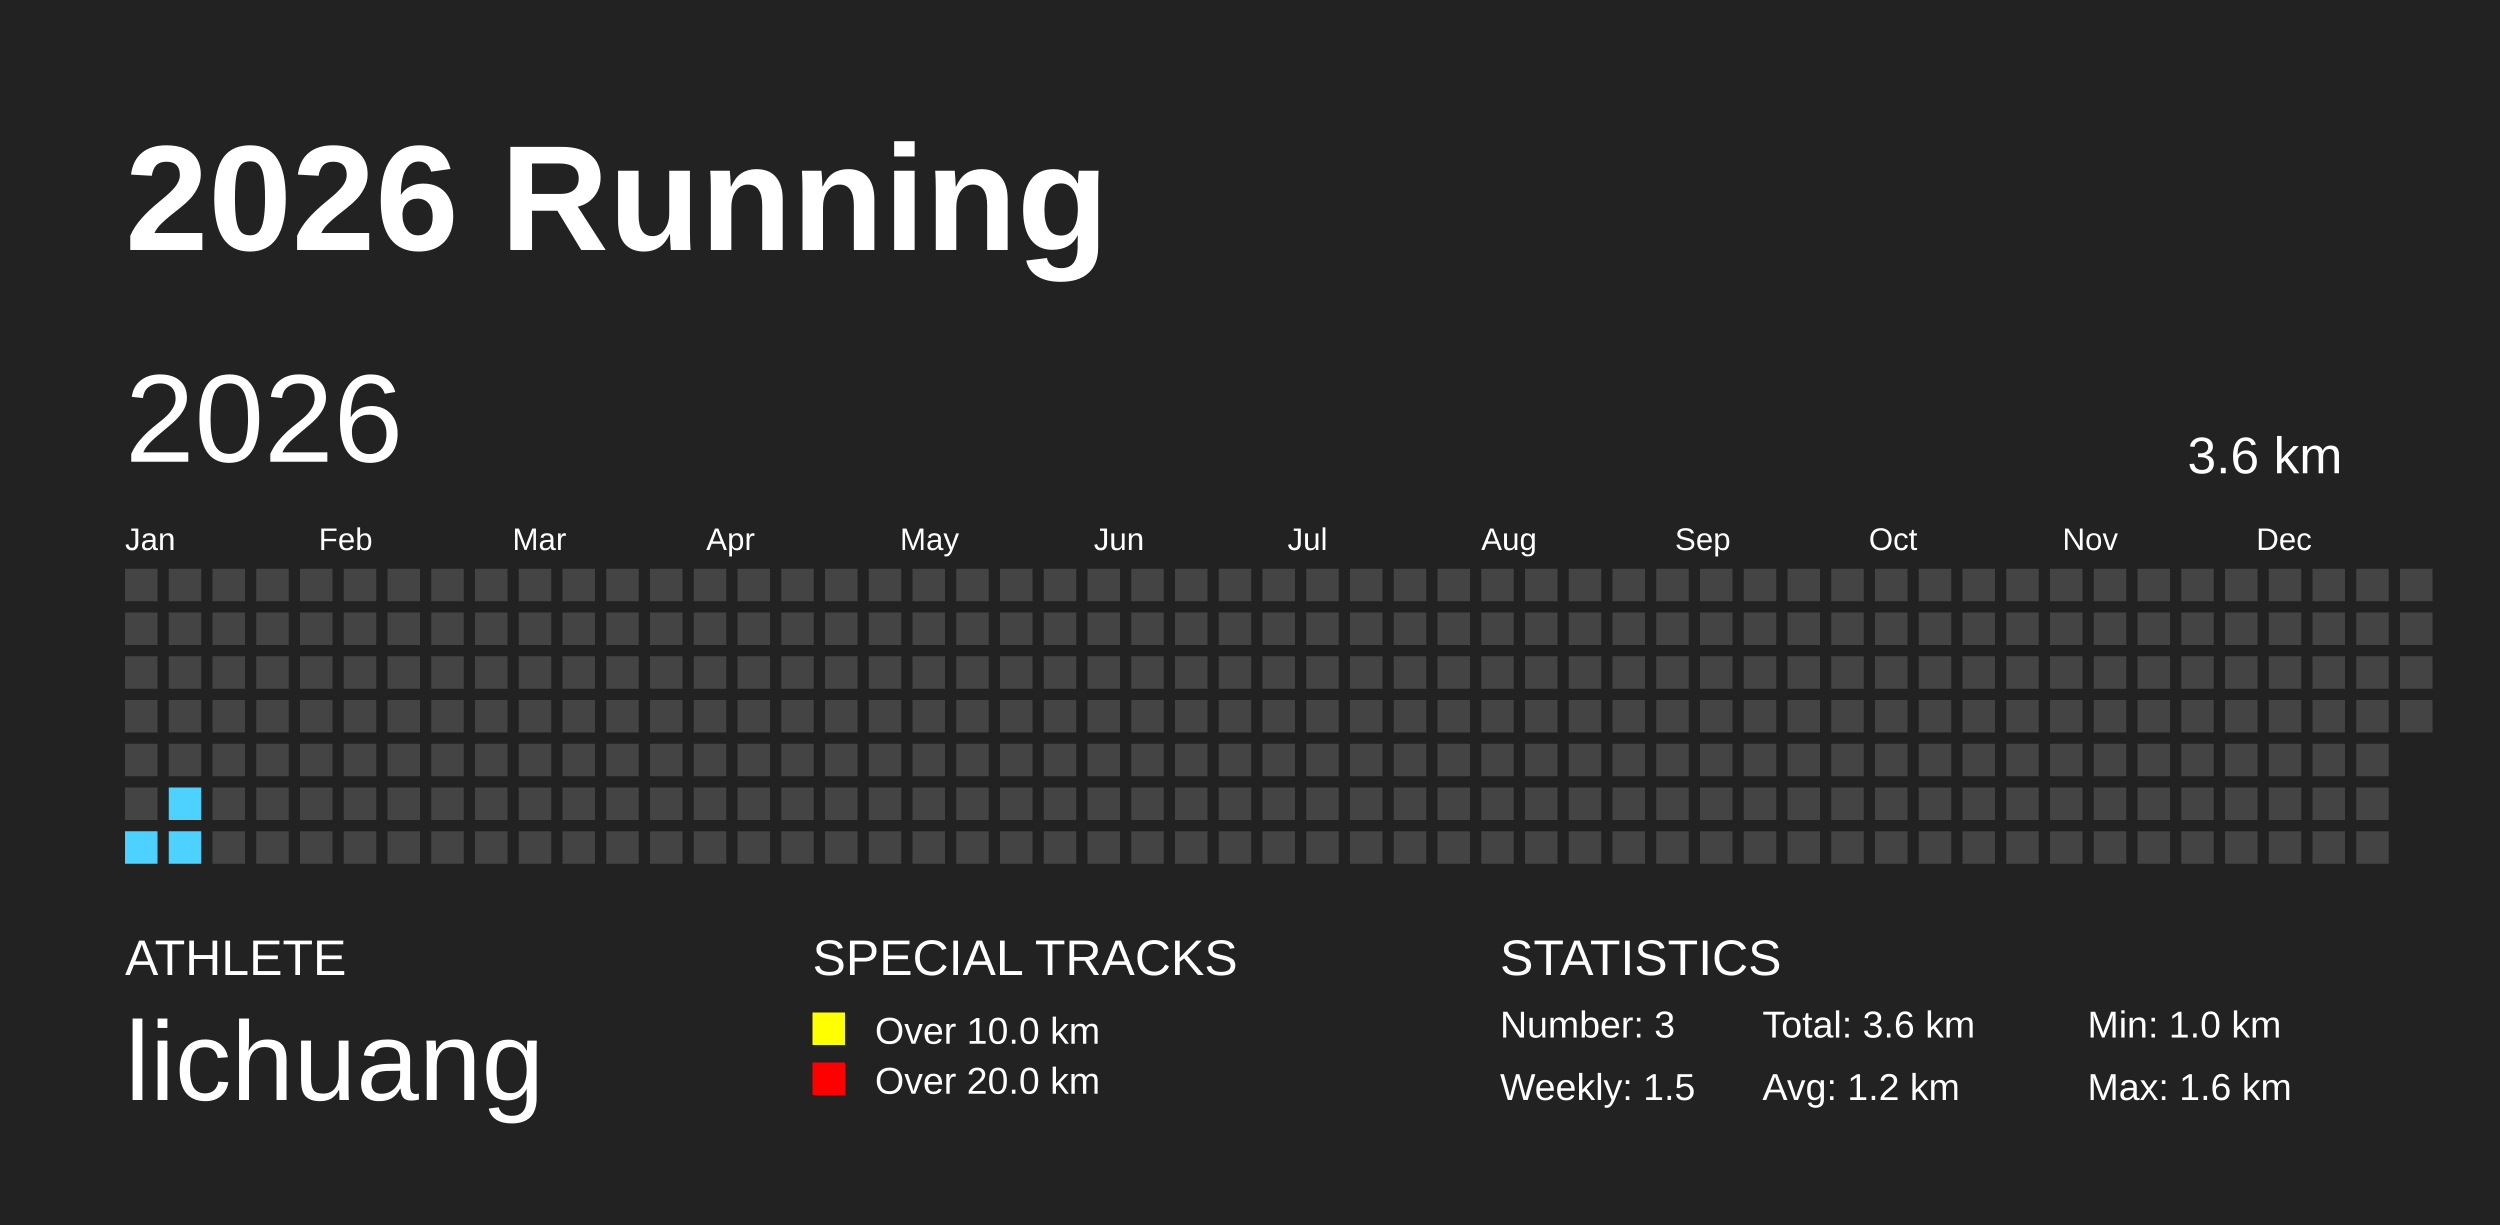
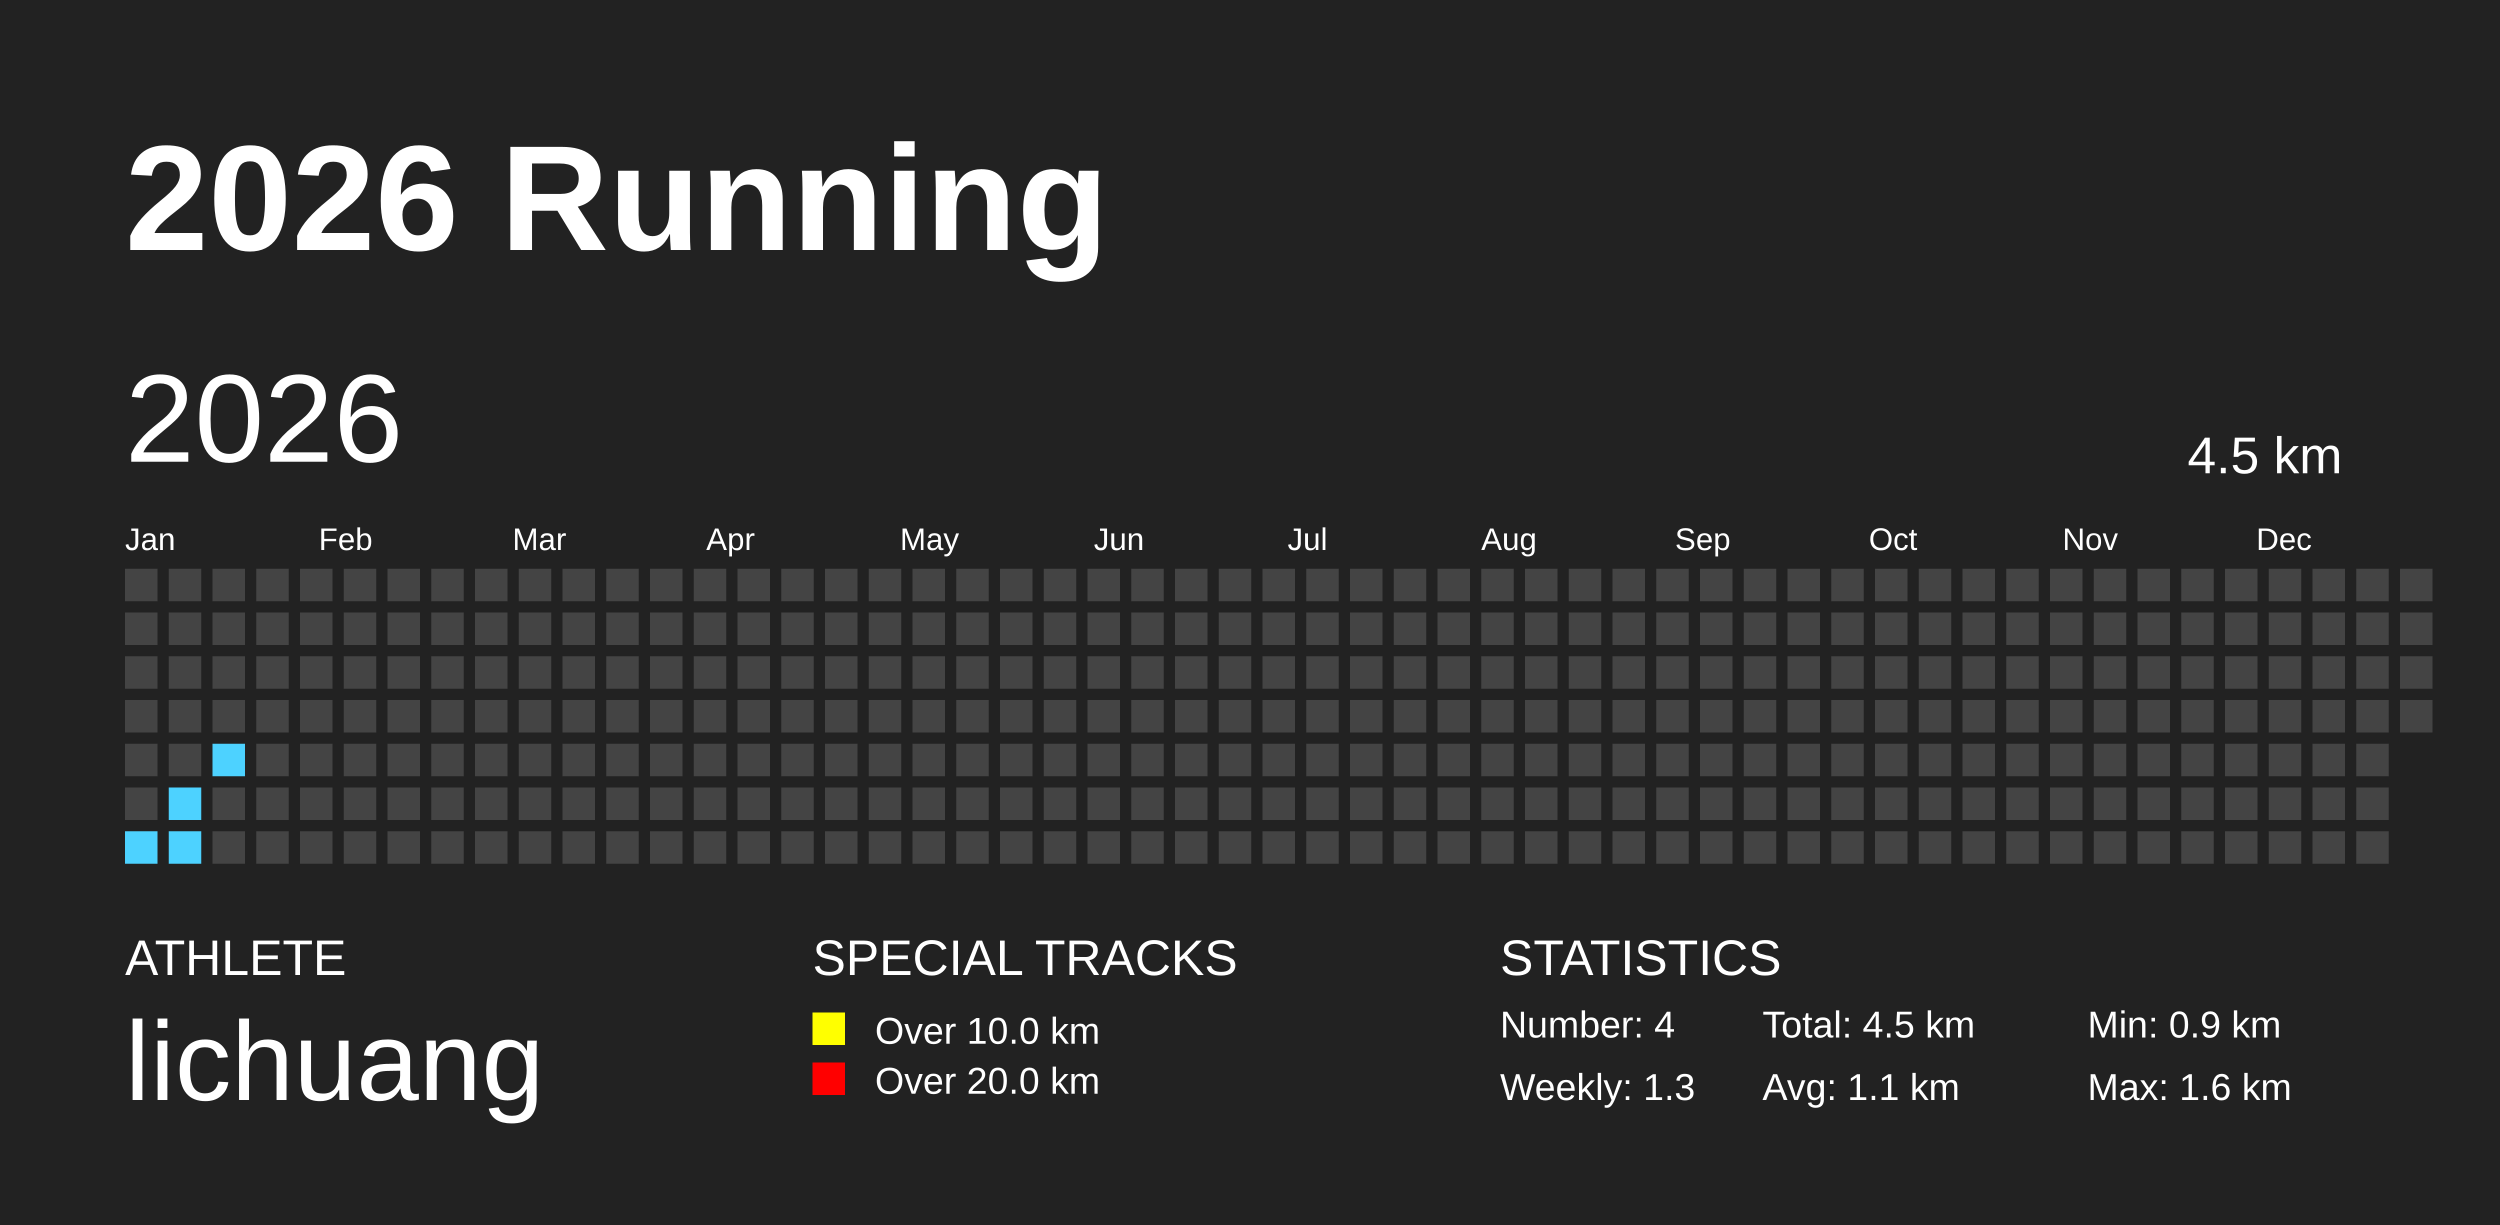
<svg xmlns="http://www.w3.org/2000/svg" baseProfile="full" height="98mm" version="1.1" viewBox="0,0,200,98" width="200mm">
  <defs />
  <rect fill="#222222" height="98" width="200" x="0" y="0" />
  <text fill="#FFFFFF" style="font-size:12px; font-family:Arial; font-weight:bold;" x="10" y="20">2026 Running</text>
  <text fill="#FFFFFF" style="font-size:4px; font-family:Arial" x="10" y="78">ATHLETE</text>
  <text fill="#FFFFFF" style="font-size:9px; font-family:Arial" x="10" y="88">lichuang</text>
  <text fill="#FFFFFF" style="font-size:4px; font-family:Arial" x="65" y="78">SPECIAL TRACKS</text>
  <rect fill="yellow" height="2.6" width="2.6" x="65" y="81" />
  <text fill="#FFFFFF" style="font-size:3px; font-family:Arial" x="70" y="83.5">Over 10.0 km</text>
  <rect fill="red" height="2.6" width="2.6" x="65" y="85" />
  <text fill="#FFFFFF" style="font-size:3px; font-family:Arial" x="70" y="87.5">Over 20.0 km</text>
  <text fill="#FFFFFF" style="font-size:4px; font-family:Arial" x="120" y="78">STATISTICS</text>
-   <text fill="#FFFFFF" style="font-size:3px; font-family:Arial" x="120" y="83">Number: 3</text>
-   <text fill="#FFFFFF" style="font-size:3px; font-family:Arial" x="120" y="88">Weekly: 1.5</text>
-   <text fill="#FFFFFF" style="font-size:3px; font-family:Arial" x="141" y="83">Total: 3.6 km</text>
-   <text fill="#FFFFFF" style="font-size:3px; font-family:Arial" x="141" y="88">Avg: 1.2 km</text>
-   <text fill="#FFFFFF" style="font-size:3px; font-family:Arial" x="167" y="83">Min: 1.0 km</text>
+   <text fill="#FFFFFF" style="font-size:3px; font-family:Arial" x="120" y="83">Number: 4</text>
+   <text fill="#FFFFFF" style="font-size:3px; font-family:Arial" x="120" y="88">Weekly: 1.3</text>
+   <text fill="#FFFFFF" style="font-size:3px; font-family:Arial" x="141" y="83">Total: 4.5 km</text>
+   <text fill="#FFFFFF" style="font-size:3px; font-family:Arial" x="141" y="88">Avg: 1.1 km</text>
+   <text fill="#FFFFFF" style="font-size:3px; font-family:Arial" x="167" y="83">Min: 0.9 km</text>
  <text fill="#FFFFFF" style="font-size:3px; font-family:Arial" x="167" y="88">Max: 1.6 km</text>
  <text dominant-baseline="hanging" fill="#FFFFFF" style="font-size:10.0px; font-family:Arial;" x="10" y="30">2026</text>
-   <text dominant-baseline="hanging" fill="#FFFFFF" style="font-size:4.125px; font-family:Arial;" x="175" y="35">3.6 km</text>
+   <text dominant-baseline="hanging" fill="#FFFFFF" style="font-size:4.125px; font-family:Arial;" x="175" y="35">4.5 km</text>
  <text fill="#FFFFFF" style="font-size:2.5px; font-family:Arial" x="10.0" y="44">Jan</text>
  <text fill="#FFFFFF" style="font-size:2.5px; font-family:Arial" x="25.5" y="44">Feb</text>
  <text fill="#FFFFFF" style="font-size:2.5px; font-family:Arial" x="41.0" y="44">Mar</text>
  <text fill="#FFFFFF" style="font-size:2.5px; font-family:Arial" x="56.5" y="44">Apr</text>
  <text fill="#FFFFFF" style="font-size:2.5px; font-family:Arial" x="72.0" y="44">May</text>
  <text fill="#FFFFFF" style="font-size:2.5px; font-family:Arial" x="87.5" y="44">Jun</text>
  <text fill="#FFFFFF" style="font-size:2.5px; font-family:Arial" x="103.0" y="44">Jul</text>
  <text fill="#FFFFFF" style="font-size:2.5px; font-family:Arial" x="118.5" y="44">Aug</text>
  <text fill="#FFFFFF" style="font-size:2.5px; font-family:Arial" x="134.0" y="44">Sep</text>
  <text fill="#FFFFFF" style="font-size:2.5px; font-family:Arial" x="149.5" y="44">Oct</text>
  <text fill="#FFFFFF" style="font-size:2.5px; font-family:Arial" x="165.0" y="44">Nov</text>
  <text fill="#FFFFFF" style="font-size:2.5px; font-family:Arial" x="180.5" y="44">Dec</text>
  <rect fill="#444444" height="2.6" width="2.6" x="10.0" y="45.5" />
  <rect fill="#444444" height="2.6" width="2.6" x="10.0" y="49.0" />
  <rect fill="#444444" height="2.6" width="2.6" x="10.0" y="52.5" />
  <rect fill="#444444" height="2.6" width="2.6" x="10.0" y="56.0" />
  <rect fill="#444444" height="2.6" width="2.6" x="10.0" y="59.5" />
  <rect fill="#444444" height="2.6" width="2.6" x="10.0" y="63.0" />
  <rect fill="#4dd2ff" height="2.6" width="2.6" x="10.0" y="66.5" />
  <rect fill="#444444" height="2.6" width="2.6" x="13.5" y="45.5" />
  <rect fill="#444444" height="2.6" width="2.6" x="13.5" y="49.0" />
  <rect fill="#444444" height="2.6" width="2.6" x="13.5" y="52.5" />
  <rect fill="#444444" height="2.6" width="2.6" x="13.5" y="56.0" />
  <rect fill="#444444" height="2.6" width="2.6" x="13.5" y="59.5" />
  <rect fill="#4dd2ff" height="2.6" width="2.6" x="13.5" y="63.0" />
  <rect fill="#4dd2ff" height="2.6" width="2.6" x="13.5" y="66.5" />
  <rect fill="#444444" height="2.6" width="2.6" x="17.0" y="45.5" />
  <rect fill="#444444" height="2.6" width="2.6" x="17.0" y="49.0" />
  <rect fill="#444444" height="2.6" width="2.6" x="17.0" y="52.5" />
  <rect fill="#444444" height="2.6" width="2.6" x="17.0" y="56.0" />
-   <rect fill="#444444" height="2.6" width="2.6" x="17.0" y="59.5" />
+   <rect fill="#4dd2ff" height="2.6" width="2.6" x="17.0" y="59.5" />
  <rect fill="#444444" height="2.6" width="2.6" x="17.0" y="63.0" />
  <rect fill="#444444" height="2.6" width="2.6" x="17.0" y="66.5" />
  <rect fill="#444444" height="2.6" width="2.6" x="20.5" y="45.5" />
  <rect fill="#444444" height="2.6" width="2.6" x="20.5" y="49.0" />
  <rect fill="#444444" height="2.6" width="2.6" x="20.5" y="52.5" />
  <rect fill="#444444" height="2.6" width="2.6" x="20.5" y="56.0" />
  <rect fill="#444444" height="2.6" width="2.6" x="20.5" y="59.5" />
  <rect fill="#444444" height="2.6" width="2.6" x="20.5" y="63.0" />
  <rect fill="#444444" height="2.6" width="2.6" x="20.5" y="66.5" />
  <rect fill="#444444" height="2.6" width="2.6" x="24.0" y="45.5" />
  <rect fill="#444444" height="2.6" width="2.6" x="24.0" y="49.0" />
  <rect fill="#444444" height="2.6" width="2.6" x="24.0" y="52.5" />
  <rect fill="#444444" height="2.6" width="2.6" x="24.0" y="56.0" />
  <rect fill="#444444" height="2.6" width="2.6" x="24.0" y="59.5" />
  <rect fill="#444444" height="2.6" width="2.6" x="24.0" y="63.0" />
  <rect fill="#444444" height="2.6" width="2.6" x="24.0" y="66.5" />
  <rect fill="#444444" height="2.6" width="2.6" x="27.5" y="45.5" />
  <rect fill="#444444" height="2.6" width="2.6" x="27.5" y="49.0" />
  <rect fill="#444444" height="2.6" width="2.6" x="27.5" y="52.5" />
  <rect fill="#444444" height="2.6" width="2.6" x="27.5" y="56.0" />
  <rect fill="#444444" height="2.6" width="2.6" x="27.5" y="59.5" />
  <rect fill="#444444" height="2.6" width="2.6" x="27.5" y="63.0" />
  <rect fill="#444444" height="2.6" width="2.6" x="27.5" y="66.5" />
  <rect fill="#444444" height="2.6" width="2.6" x="31.0" y="45.5" />
  <rect fill="#444444" height="2.6" width="2.6" x="31.0" y="49.0" />
  <rect fill="#444444" height="2.6" width="2.6" x="31.0" y="52.5" />
  <rect fill="#444444" height="2.6" width="2.6" x="31.0" y="56.0" />
  <rect fill="#444444" height="2.6" width="2.6" x="31.0" y="59.5" />
  <rect fill="#444444" height="2.6" width="2.6" x="31.0" y="63.0" />
  <rect fill="#444444" height="2.6" width="2.6" x="31.0" y="66.5" />
  <rect fill="#444444" height="2.6" width="2.6" x="34.5" y="45.5" />
  <rect fill="#444444" height="2.6" width="2.6" x="34.5" y="49.0" />
  <rect fill="#444444" height="2.6" width="2.6" x="34.5" y="52.5" />
  <rect fill="#444444" height="2.6" width="2.6" x="34.5" y="56.0" />
  <rect fill="#444444" height="2.6" width="2.6" x="34.5" y="59.5" />
  <rect fill="#444444" height="2.6" width="2.6" x="34.5" y="63.0" />
  <rect fill="#444444" height="2.6" width="2.6" x="34.5" y="66.5" />
  <rect fill="#444444" height="2.6" width="2.6" x="38.0" y="45.5" />
  <rect fill="#444444" height="2.6" width="2.6" x="38.0" y="49.0" />
  <rect fill="#444444" height="2.6" width="2.6" x="38.0" y="52.5" />
  <rect fill="#444444" height="2.6" width="2.6" x="38.0" y="56.0" />
  <rect fill="#444444" height="2.6" width="2.6" x="38.0" y="59.5" />
  <rect fill="#444444" height="2.6" width="2.6" x="38.0" y="63.0" />
  <rect fill="#444444" height="2.6" width="2.6" x="38.0" y="66.5" />
  <rect fill="#444444" height="2.6" width="2.6" x="41.5" y="45.5" />
  <rect fill="#444444" height="2.6" width="2.6" x="41.5" y="49.0" />
  <rect fill="#444444" height="2.6" width="2.6" x="41.5" y="52.5" />
  <rect fill="#444444" height="2.6" width="2.6" x="41.5" y="56.0" />
  <rect fill="#444444" height="2.6" width="2.6" x="41.5" y="59.5" />
  <rect fill="#444444" height="2.6" width="2.6" x="41.5" y="63.0" />
  <rect fill="#444444" height="2.6" width="2.6" x="41.5" y="66.5" />
  <rect fill="#444444" height="2.6" width="2.6" x="45.0" y="45.5" />
  <rect fill="#444444" height="2.6" width="2.6" x="45.0" y="49.0" />
  <rect fill="#444444" height="2.6" width="2.6" x="45.0" y="52.5" />
  <rect fill="#444444" height="2.6" width="2.6" x="45.0" y="56.0" />
  <rect fill="#444444" height="2.6" width="2.6" x="45.0" y="59.5" />
  <rect fill="#444444" height="2.6" width="2.6" x="45.0" y="63.0" />
  <rect fill="#444444" height="2.6" width="2.6" x="45.0" y="66.5" />
  <rect fill="#444444" height="2.6" width="2.6" x="48.5" y="45.5" />
  <rect fill="#444444" height="2.6" width="2.6" x="48.5" y="49.0" />
  <rect fill="#444444" height="2.6" width="2.6" x="48.5" y="52.5" />
  <rect fill="#444444" height="2.6" width="2.6" x="48.5" y="56.0" />
  <rect fill="#444444" height="2.6" width="2.6" x="48.5" y="59.5" />
  <rect fill="#444444" height="2.6" width="2.6" x="48.5" y="63.0" />
  <rect fill="#444444" height="2.6" width="2.6" x="48.5" y="66.5" />
  <rect fill="#444444" height="2.6" width="2.6" x="52.0" y="45.5" />
  <rect fill="#444444" height="2.6" width="2.6" x="52.0" y="49.0" />
  <rect fill="#444444" height="2.6" width="2.6" x="52.0" y="52.5" />
  <rect fill="#444444" height="2.6" width="2.6" x="52.0" y="56.0" />
  <rect fill="#444444" height="2.6" width="2.6" x="52.0" y="59.5" />
  <rect fill="#444444" height="2.6" width="2.6" x="52.0" y="63.0" />
  <rect fill="#444444" height="2.6" width="2.6" x="52.0" y="66.5" />
  <rect fill="#444444" height="2.6" width="2.6" x="55.5" y="45.5" />
  <rect fill="#444444" height="2.6" width="2.6" x="55.5" y="49.0" />
  <rect fill="#444444" height="2.6" width="2.6" x="55.5" y="52.5" />
  <rect fill="#444444" height="2.6" width="2.6" x="55.5" y="56.0" />
  <rect fill="#444444" height="2.6" width="2.6" x="55.5" y="59.5" />
  <rect fill="#444444" height="2.6" width="2.6" x="55.5" y="63.0" />
  <rect fill="#444444" height="2.6" width="2.6" x="55.5" y="66.5" />
  <rect fill="#444444" height="2.6" width="2.6" x="59.0" y="45.5" />
  <rect fill="#444444" height="2.6" width="2.6" x="59.0" y="49.0" />
  <rect fill="#444444" height="2.6" width="2.6" x="59.0" y="52.5" />
  <rect fill="#444444" height="2.6" width="2.6" x="59.0" y="56.0" />
  <rect fill="#444444" height="2.6" width="2.6" x="59.0" y="59.5" />
  <rect fill="#444444" height="2.6" width="2.6" x="59.0" y="63.0" />
  <rect fill="#444444" height="2.6" width="2.6" x="59.0" y="66.5" />
  <rect fill="#444444" height="2.6" width="2.6" x="62.5" y="45.5" />
  <rect fill="#444444" height="2.6" width="2.6" x="62.5" y="49.0" />
  <rect fill="#444444" height="2.6" width="2.6" x="62.5" y="52.5" />
  <rect fill="#444444" height="2.6" width="2.6" x="62.5" y="56.0" />
  <rect fill="#444444" height="2.6" width="2.6" x="62.5" y="59.5" />
  <rect fill="#444444" height="2.6" width="2.6" x="62.5" y="63.0" />
  <rect fill="#444444" height="2.6" width="2.6" x="62.5" y="66.5" />
  <rect fill="#444444" height="2.6" width="2.6" x="66.0" y="45.5" />
  <rect fill="#444444" height="2.6" width="2.6" x="66.0" y="49.0" />
  <rect fill="#444444" height="2.6" width="2.6" x="66.0" y="52.5" />
  <rect fill="#444444" height="2.6" width="2.6" x="66.0" y="56.0" />
  <rect fill="#444444" height="2.6" width="2.6" x="66.0" y="59.5" />
  <rect fill="#444444" height="2.6" width="2.6" x="66.0" y="63.0" />
  <rect fill="#444444" height="2.6" width="2.6" x="66.0" y="66.5" />
  <rect fill="#444444" height="2.6" width="2.6" x="69.5" y="45.5" />
  <rect fill="#444444" height="2.6" width="2.6" x="69.5" y="49.0" />
  <rect fill="#444444" height="2.6" width="2.6" x="69.5" y="52.5" />
  <rect fill="#444444" height="2.6" width="2.6" x="69.5" y="56.0" />
  <rect fill="#444444" height="2.6" width="2.6" x="69.5" y="59.5" />
  <rect fill="#444444" height="2.6" width="2.6" x="69.5" y="63.0" />
  <rect fill="#444444" height="2.6" width="2.6" x="69.5" y="66.5" />
  <rect fill="#444444" height="2.6" width="2.6" x="73.0" y="45.5" />
  <rect fill="#444444" height="2.6" width="2.6" x="73.0" y="49.0" />
  <rect fill="#444444" height="2.6" width="2.6" x="73.0" y="52.5" />
  <rect fill="#444444" height="2.6" width="2.6" x="73.0" y="56.0" />
  <rect fill="#444444" height="2.6" width="2.6" x="73.0" y="59.5" />
  <rect fill="#444444" height="2.6" width="2.6" x="73.0" y="63.0" />
  <rect fill="#444444" height="2.6" width="2.6" x="73.0" y="66.5" />
  <rect fill="#444444" height="2.6" width="2.6" x="76.5" y="45.5" />
  <rect fill="#444444" height="2.6" width="2.6" x="76.5" y="49.0" />
  <rect fill="#444444" height="2.6" width="2.6" x="76.5" y="52.5" />
  <rect fill="#444444" height="2.6" width="2.6" x="76.5" y="56.0" />
  <rect fill="#444444" height="2.6" width="2.6" x="76.5" y="59.5" />
  <rect fill="#444444" height="2.6" width="2.6" x="76.5" y="63.0" />
  <rect fill="#444444" height="2.6" width="2.6" x="76.5" y="66.5" />
  <rect fill="#444444" height="2.6" width="2.6" x="80.0" y="45.5" />
  <rect fill="#444444" height="2.6" width="2.6" x="80.0" y="49.0" />
  <rect fill="#444444" height="2.6" width="2.6" x="80.0" y="52.5" />
  <rect fill="#444444" height="2.6" width="2.6" x="80.0" y="56.0" />
  <rect fill="#444444" height="2.6" width="2.6" x="80.0" y="59.5" />
  <rect fill="#444444" height="2.6" width="2.6" x="80.0" y="63.0" />
  <rect fill="#444444" height="2.6" width="2.6" x="80.0" y="66.5" />
  <rect fill="#444444" height="2.6" width="2.6" x="83.5" y="45.5" />
  <rect fill="#444444" height="2.6" width="2.6" x="83.5" y="49.0" />
  <rect fill="#444444" height="2.6" width="2.6" x="83.5" y="52.5" />
  <rect fill="#444444" height="2.6" width="2.6" x="83.5" y="56.0" />
  <rect fill="#444444" height="2.6" width="2.6" x="83.5" y="59.5" />
  <rect fill="#444444" height="2.6" width="2.6" x="83.5" y="63.0" />
  <rect fill="#444444" height="2.6" width="2.6" x="83.5" y="66.5" />
  <rect fill="#444444" height="2.6" width="2.6" x="87.0" y="45.5" />
  <rect fill="#444444" height="2.6" width="2.6" x="87.0" y="49.0" />
  <rect fill="#444444" height="2.6" width="2.6" x="87.0" y="52.5" />
  <rect fill="#444444" height="2.6" width="2.6" x="87.0" y="56.0" />
  <rect fill="#444444" height="2.6" width="2.6" x="87.0" y="59.5" />
  <rect fill="#444444" height="2.6" width="2.6" x="87.0" y="63.0" />
  <rect fill="#444444" height="2.6" width="2.6" x="87.0" y="66.5" />
  <rect fill="#444444" height="2.6" width="2.6" x="90.5" y="45.5" />
  <rect fill="#444444" height="2.6" width="2.6" x="90.5" y="49.0" />
  <rect fill="#444444" height="2.6" width="2.6" x="90.5" y="52.5" />
  <rect fill="#444444" height="2.6" width="2.6" x="90.5" y="56.0" />
  <rect fill="#444444" height="2.6" width="2.6" x="90.5" y="59.5" />
  <rect fill="#444444" height="2.6" width="2.6" x="90.5" y="63.0" />
  <rect fill="#444444" height="2.6" width="2.6" x="90.5" y="66.5" />
  <rect fill="#444444" height="2.6" width="2.6" x="94.0" y="45.5" />
  <rect fill="#444444" height="2.6" width="2.6" x="94.0" y="49.0" />
  <rect fill="#444444" height="2.6" width="2.6" x="94.0" y="52.5" />
  <rect fill="#444444" height="2.6" width="2.6" x="94.0" y="56.0" />
  <rect fill="#444444" height="2.6" width="2.6" x="94.0" y="59.5" />
  <rect fill="#444444" height="2.6" width="2.6" x="94.0" y="63.0" />
  <rect fill="#444444" height="2.6" width="2.6" x="94.0" y="66.5" />
  <rect fill="#444444" height="2.6" width="2.6" x="97.5" y="45.5" />
  <rect fill="#444444" height="2.6" width="2.6" x="97.5" y="49.0" />
  <rect fill="#444444" height="2.6" width="2.6" x="97.5" y="52.5" />
  <rect fill="#444444" height="2.6" width="2.6" x="97.5" y="56.0" />
  <rect fill="#444444" height="2.6" width="2.6" x="97.5" y="59.5" />
  <rect fill="#444444" height="2.6" width="2.6" x="97.5" y="63.0" />
  <rect fill="#444444" height="2.6" width="2.6" x="97.5" y="66.5" />
  <rect fill="#444444" height="2.6" width="2.6" x="101.0" y="45.5" />
  <rect fill="#444444" height="2.6" width="2.6" x="101.0" y="49.0" />
  <rect fill="#444444" height="2.6" width="2.6" x="101.0" y="52.5" />
  <rect fill="#444444" height="2.6" width="2.6" x="101.0" y="56.0" />
  <rect fill="#444444" height="2.6" width="2.6" x="101.0" y="59.5" />
  <rect fill="#444444" height="2.6" width="2.6" x="101.0" y="63.0" />
  <rect fill="#444444" height="2.6" width="2.6" x="101.0" y="66.5" />
  <rect fill="#444444" height="2.6" width="2.6" x="104.5" y="45.5" />
  <rect fill="#444444" height="2.6" width="2.6" x="104.5" y="49.0" />
  <rect fill="#444444" height="2.6" width="2.6" x="104.5" y="52.5" />
  <rect fill="#444444" height="2.6" width="2.6" x="104.5" y="56.0" />
  <rect fill="#444444" height="2.6" width="2.6" x="104.5" y="59.5" />
  <rect fill="#444444" height="2.6" width="2.6" x="104.5" y="63.0" />
  <rect fill="#444444" height="2.6" width="2.6" x="104.5" y="66.5" />
  <rect fill="#444444" height="2.6" width="2.6" x="108.0" y="45.5" />
  <rect fill="#444444" height="2.6" width="2.6" x="108.0" y="49.0" />
  <rect fill="#444444" height="2.6" width="2.6" x="108.0" y="52.5" />
  <rect fill="#444444" height="2.6" width="2.6" x="108.0" y="56.0" />
  <rect fill="#444444" height="2.6" width="2.6" x="108.0" y="59.5" />
  <rect fill="#444444" height="2.6" width="2.6" x="108.0" y="63.0" />
  <rect fill="#444444" height="2.6" width="2.6" x="108.0" y="66.5" />
  <rect fill="#444444" height="2.6" width="2.6" x="111.5" y="45.5" />
  <rect fill="#444444" height="2.6" width="2.6" x="111.5" y="49.0" />
  <rect fill="#444444" height="2.6" width="2.6" x="111.5" y="52.5" />
  <rect fill="#444444" height="2.6" width="2.6" x="111.5" y="56.0" />
  <rect fill="#444444" height="2.6" width="2.6" x="111.5" y="59.5" />
  <rect fill="#444444" height="2.6" width="2.6" x="111.5" y="63.0" />
  <rect fill="#444444" height="2.6" width="2.6" x="111.5" y="66.5" />
  <rect fill="#444444" height="2.6" width="2.6" x="115.0" y="45.5" />
  <rect fill="#444444" height="2.6" width="2.6" x="115.0" y="49.0" />
  <rect fill="#444444" height="2.6" width="2.6" x="115.0" y="52.5" />
  <rect fill="#444444" height="2.6" width="2.6" x="115.0" y="56.0" />
  <rect fill="#444444" height="2.6" width="2.6" x="115.0" y="59.5" />
  <rect fill="#444444" height="2.6" width="2.6" x="115.0" y="63.0" />
  <rect fill="#444444" height="2.6" width="2.6" x="115.0" y="66.5" />
  <rect fill="#444444" height="2.6" width="2.6" x="118.5" y="45.5" />
  <rect fill="#444444" height="2.6" width="2.6" x="118.5" y="49.0" />
  <rect fill="#444444" height="2.6" width="2.6" x="118.5" y="52.5" />
  <rect fill="#444444" height="2.6" width="2.6" x="118.5" y="56.0" />
  <rect fill="#444444" height="2.6" width="2.6" x="118.5" y="59.5" />
  <rect fill="#444444" height="2.6" width="2.6" x="118.5" y="63.0" />
  <rect fill="#444444" height="2.6" width="2.6" x="118.5" y="66.5" />
  <rect fill="#444444" height="2.6" width="2.6" x="122.0" y="45.5" />
  <rect fill="#444444" height="2.6" width="2.6" x="122.0" y="49.0" />
  <rect fill="#444444" height="2.6" width="2.6" x="122.0" y="52.5" />
  <rect fill="#444444" height="2.6" width="2.6" x="122.0" y="56.0" />
  <rect fill="#444444" height="2.6" width="2.6" x="122.0" y="59.5" />
  <rect fill="#444444" height="2.6" width="2.6" x="122.0" y="63.0" />
  <rect fill="#444444" height="2.6" width="2.6" x="122.0" y="66.5" />
  <rect fill="#444444" height="2.6" width="2.6" x="125.5" y="45.5" />
  <rect fill="#444444" height="2.6" width="2.6" x="125.5" y="49.0" />
  <rect fill="#444444" height="2.6" width="2.6" x="125.5" y="52.5" />
  <rect fill="#444444" height="2.6" width="2.6" x="125.5" y="56.0" />
  <rect fill="#444444" height="2.6" width="2.6" x="125.5" y="59.5" />
  <rect fill="#444444" height="2.6" width="2.6" x="125.5" y="63.0" />
  <rect fill="#444444" height="2.6" width="2.6" x="125.5" y="66.5" />
  <rect fill="#444444" height="2.6" width="2.6" x="129.0" y="45.5" />
  <rect fill="#444444" height="2.6" width="2.6" x="129.0" y="49.0" />
  <rect fill="#444444" height="2.6" width="2.6" x="129.0" y="52.5" />
  <rect fill="#444444" height="2.6" width="2.6" x="129.0" y="56.0" />
  <rect fill="#444444" height="2.6" width="2.6" x="129.0" y="59.5" />
  <rect fill="#444444" height="2.6" width="2.6" x="129.0" y="63.0" />
  <rect fill="#444444" height="2.6" width="2.6" x="129.0" y="66.5" />
  <rect fill="#444444" height="2.6" width="2.6" x="132.5" y="45.5" />
  <rect fill="#444444" height="2.6" width="2.6" x="132.5" y="49.0" />
  <rect fill="#444444" height="2.6" width="2.6" x="132.5" y="52.5" />
  <rect fill="#444444" height="2.6" width="2.6" x="132.5" y="56.0" />
  <rect fill="#444444" height="2.6" width="2.6" x="132.5" y="59.5" />
  <rect fill="#444444" height="2.6" width="2.6" x="132.5" y="63.0" />
  <rect fill="#444444" height="2.6" width="2.6" x="132.5" y="66.5" />
  <rect fill="#444444" height="2.6" width="2.6" x="136.0" y="45.5" />
  <rect fill="#444444" height="2.6" width="2.6" x="136.0" y="49.0" />
  <rect fill="#444444" height="2.6" width="2.6" x="136.0" y="52.5" />
  <rect fill="#444444" height="2.6" width="2.6" x="136.0" y="56.0" />
  <rect fill="#444444" height="2.6" width="2.6" x="136.0" y="59.5" />
  <rect fill="#444444" height="2.6" width="2.6" x="136.0" y="63.0" />
  <rect fill="#444444" height="2.6" width="2.6" x="136.0" y="66.5" />
  <rect fill="#444444" height="2.6" width="2.6" x="139.5" y="45.5" />
  <rect fill="#444444" height="2.6" width="2.6" x="139.5" y="49.0" />
  <rect fill="#444444" height="2.6" width="2.6" x="139.5" y="52.5" />
  <rect fill="#444444" height="2.6" width="2.6" x="139.5" y="56.0" />
  <rect fill="#444444" height="2.6" width="2.6" x="139.5" y="59.5" />
  <rect fill="#444444" height="2.6" width="2.6" x="139.5" y="63.0" />
  <rect fill="#444444" height="2.6" width="2.6" x="139.5" y="66.5" />
  <rect fill="#444444" height="2.6" width="2.6" x="143.0" y="45.5" />
  <rect fill="#444444" height="2.6" width="2.6" x="143.0" y="49.0" />
  <rect fill="#444444" height="2.6" width="2.6" x="143.0" y="52.5" />
  <rect fill="#444444" height="2.6" width="2.6" x="143.0" y="56.0" />
  <rect fill="#444444" height="2.6" width="2.6" x="143.0" y="59.5" />
  <rect fill="#444444" height="2.6" width="2.6" x="143.0" y="63.0" />
  <rect fill="#444444" height="2.6" width="2.6" x="143.0" y="66.5" />
  <rect fill="#444444" height="2.6" width="2.6" x="146.5" y="45.5" />
  <rect fill="#444444" height="2.6" width="2.6" x="146.5" y="49.0" />
  <rect fill="#444444" height="2.6" width="2.6" x="146.5" y="52.5" />
  <rect fill="#444444" height="2.6" width="2.6" x="146.5" y="56.0" />
  <rect fill="#444444" height="2.6" width="2.6" x="146.5" y="59.5" />
  <rect fill="#444444" height="2.6" width="2.6" x="146.5" y="63.0" />
  <rect fill="#444444" height="2.6" width="2.6" x="146.5" y="66.5" />
  <rect fill="#444444" height="2.6" width="2.6" x="150.0" y="45.5" />
  <rect fill="#444444" height="2.6" width="2.6" x="150.0" y="49.0" />
  <rect fill="#444444" height="2.6" width="2.6" x="150.0" y="52.5" />
  <rect fill="#444444" height="2.6" width="2.6" x="150.0" y="56.0" />
  <rect fill="#444444" height="2.6" width="2.6" x="150.0" y="59.5" />
  <rect fill="#444444" height="2.6" width="2.6" x="150.0" y="63.0" />
  <rect fill="#444444" height="2.6" width="2.6" x="150.0" y="66.5" />
  <rect fill="#444444" height="2.6" width="2.6" x="153.5" y="45.5" />
  <rect fill="#444444" height="2.6" width="2.6" x="153.5" y="49.0" />
  <rect fill="#444444" height="2.6" width="2.6" x="153.5" y="52.5" />
  <rect fill="#444444" height="2.6" width="2.6" x="153.5" y="56.0" />
  <rect fill="#444444" height="2.6" width="2.6" x="153.5" y="59.5" />
  <rect fill="#444444" height="2.6" width="2.6" x="153.5" y="63.0" />
  <rect fill="#444444" height="2.6" width="2.6" x="153.5" y="66.5" />
  <rect fill="#444444" height="2.6" width="2.6" x="157.0" y="45.5" />
  <rect fill="#444444" height="2.6" width="2.6" x="157.0" y="49.0" />
  <rect fill="#444444" height="2.6" width="2.6" x="157.0" y="52.5" />
  <rect fill="#444444" height="2.6" width="2.6" x="157.0" y="56.0" />
  <rect fill="#444444" height="2.6" width="2.6" x="157.0" y="59.5" />
  <rect fill="#444444" height="2.6" width="2.6" x="157.0" y="63.0" />
  <rect fill="#444444" height="2.6" width="2.6" x="157.0" y="66.5" />
  <rect fill="#444444" height="2.6" width="2.6" x="160.5" y="45.5" />
  <rect fill="#444444" height="2.6" width="2.6" x="160.5" y="49.0" />
  <rect fill="#444444" height="2.6" width="2.6" x="160.5" y="52.5" />
  <rect fill="#444444" height="2.6" width="2.6" x="160.5" y="56.0" />
  <rect fill="#444444" height="2.6" width="2.6" x="160.5" y="59.5" />
  <rect fill="#444444" height="2.6" width="2.6" x="160.5" y="63.0" />
  <rect fill="#444444" height="2.6" width="2.6" x="160.5" y="66.5" />
  <rect fill="#444444" height="2.6" width="2.6" x="164.0" y="45.5" />
  <rect fill="#444444" height="2.6" width="2.6" x="164.0" y="49.0" />
  <rect fill="#444444" height="2.6" width="2.6" x="164.0" y="52.5" />
  <rect fill="#444444" height="2.6" width="2.6" x="164.0" y="56.0" />
  <rect fill="#444444" height="2.6" width="2.6" x="164.0" y="59.5" />
  <rect fill="#444444" height="2.6" width="2.6" x="164.0" y="63.0" />
  <rect fill="#444444" height="2.6" width="2.6" x="164.0" y="66.5" />
  <rect fill="#444444" height="2.6" width="2.6" x="167.5" y="45.5" />
  <rect fill="#444444" height="2.6" width="2.6" x="167.5" y="49.0" />
  <rect fill="#444444" height="2.6" width="2.6" x="167.5" y="52.5" />
  <rect fill="#444444" height="2.6" width="2.6" x="167.5" y="56.0" />
  <rect fill="#444444" height="2.6" width="2.6" x="167.5" y="59.5" />
  <rect fill="#444444" height="2.6" width="2.6" x="167.5" y="63.0" />
  <rect fill="#444444" height="2.6" width="2.6" x="167.5" y="66.5" />
  <rect fill="#444444" height="2.6" width="2.6" x="171.0" y="45.5" />
  <rect fill="#444444" height="2.6" width="2.6" x="171.0" y="49.0" />
  <rect fill="#444444" height="2.6" width="2.6" x="171.0" y="52.5" />
  <rect fill="#444444" height="2.6" width="2.6" x="171.0" y="56.0" />
  <rect fill="#444444" height="2.6" width="2.6" x="171.0" y="59.5" />
  <rect fill="#444444" height="2.6" width="2.6" x="171.0" y="63.0" />
  <rect fill="#444444" height="2.6" width="2.6" x="171.0" y="66.5" />
  <rect fill="#444444" height="2.6" width="2.6" x="174.5" y="45.5" />
  <rect fill="#444444" height="2.6" width="2.6" x="174.5" y="49.0" />
  <rect fill="#444444" height="2.6" width="2.6" x="174.5" y="52.5" />
  <rect fill="#444444" height="2.6" width="2.6" x="174.5" y="56.0" />
  <rect fill="#444444" height="2.6" width="2.6" x="174.5" y="59.5" />
  <rect fill="#444444" height="2.6" width="2.6" x="174.5" y="63.0" />
  <rect fill="#444444" height="2.6" width="2.6" x="174.5" y="66.5" />
  <rect fill="#444444" height="2.6" width="2.6" x="178.0" y="45.5" />
  <rect fill="#444444" height="2.6" width="2.6" x="178.0" y="49.0" />
  <rect fill="#444444" height="2.6" width="2.6" x="178.0" y="52.5" />
  <rect fill="#444444" height="2.6" width="2.6" x="178.0" y="56.0" />
  <rect fill="#444444" height="2.6" width="2.6" x="178.0" y="59.5" />
  <rect fill="#444444" height="2.6" width="2.6" x="178.0" y="63.0" />
  <rect fill="#444444" height="2.6" width="2.6" x="178.0" y="66.5" />
  <rect fill="#444444" height="2.6" width="2.6" x="181.5" y="45.5" />
  <rect fill="#444444" height="2.6" width="2.6" x="181.5" y="49.0" />
  <rect fill="#444444" height="2.6" width="2.6" x="181.5" y="52.5" />
  <rect fill="#444444" height="2.6" width="2.6" x="181.5" y="56.0" />
  <rect fill="#444444" height="2.6" width="2.6" x="181.5" y="59.5" />
  <rect fill="#444444" height="2.6" width="2.6" x="181.5" y="63.0" />
  <rect fill="#444444" height="2.6" width="2.6" x="181.5" y="66.5" />
  <rect fill="#444444" height="2.6" width="2.6" x="185.0" y="45.5" />
  <rect fill="#444444" height="2.6" width="2.6" x="185.0" y="49.0" />
  <rect fill="#444444" height="2.6" width="2.6" x="185.0" y="52.5" />
  <rect fill="#444444" height="2.6" width="2.6" x="185.0" y="56.0" />
  <rect fill="#444444" height="2.6" width="2.6" x="185.0" y="59.5" />
  <rect fill="#444444" height="2.6" width="2.6" x="185.0" y="63.0" />
  <rect fill="#444444" height="2.6" width="2.6" x="185.0" y="66.5" />
  <rect fill="#444444" height="2.6" width="2.6" x="188.5" y="45.5" />
  <rect fill="#444444" height="2.6" width="2.6" x="188.5" y="49.0" />
  <rect fill="#444444" height="2.6" width="2.6" x="188.5" y="52.5" />
  <rect fill="#444444" height="2.6" width="2.6" x="188.5" y="56.0" />
  <rect fill="#444444" height="2.6" width="2.6" x="188.5" y="59.5" />
  <rect fill="#444444" height="2.6" width="2.6" x="188.5" y="63.0" />
  <rect fill="#444444" height="2.6" width="2.6" x="188.5" y="66.5" />
  <rect fill="#444444" height="2.6" width="2.6" x="192.0" y="45.5" />
  <rect fill="#444444" height="2.6" width="2.6" x="192.0" y="49.0" />
  <rect fill="#444444" height="2.6" width="2.6" x="192.0" y="52.5" />
  <rect fill="#444444" height="2.6" width="2.6" x="192.0" y="56.0" />
</svg>
